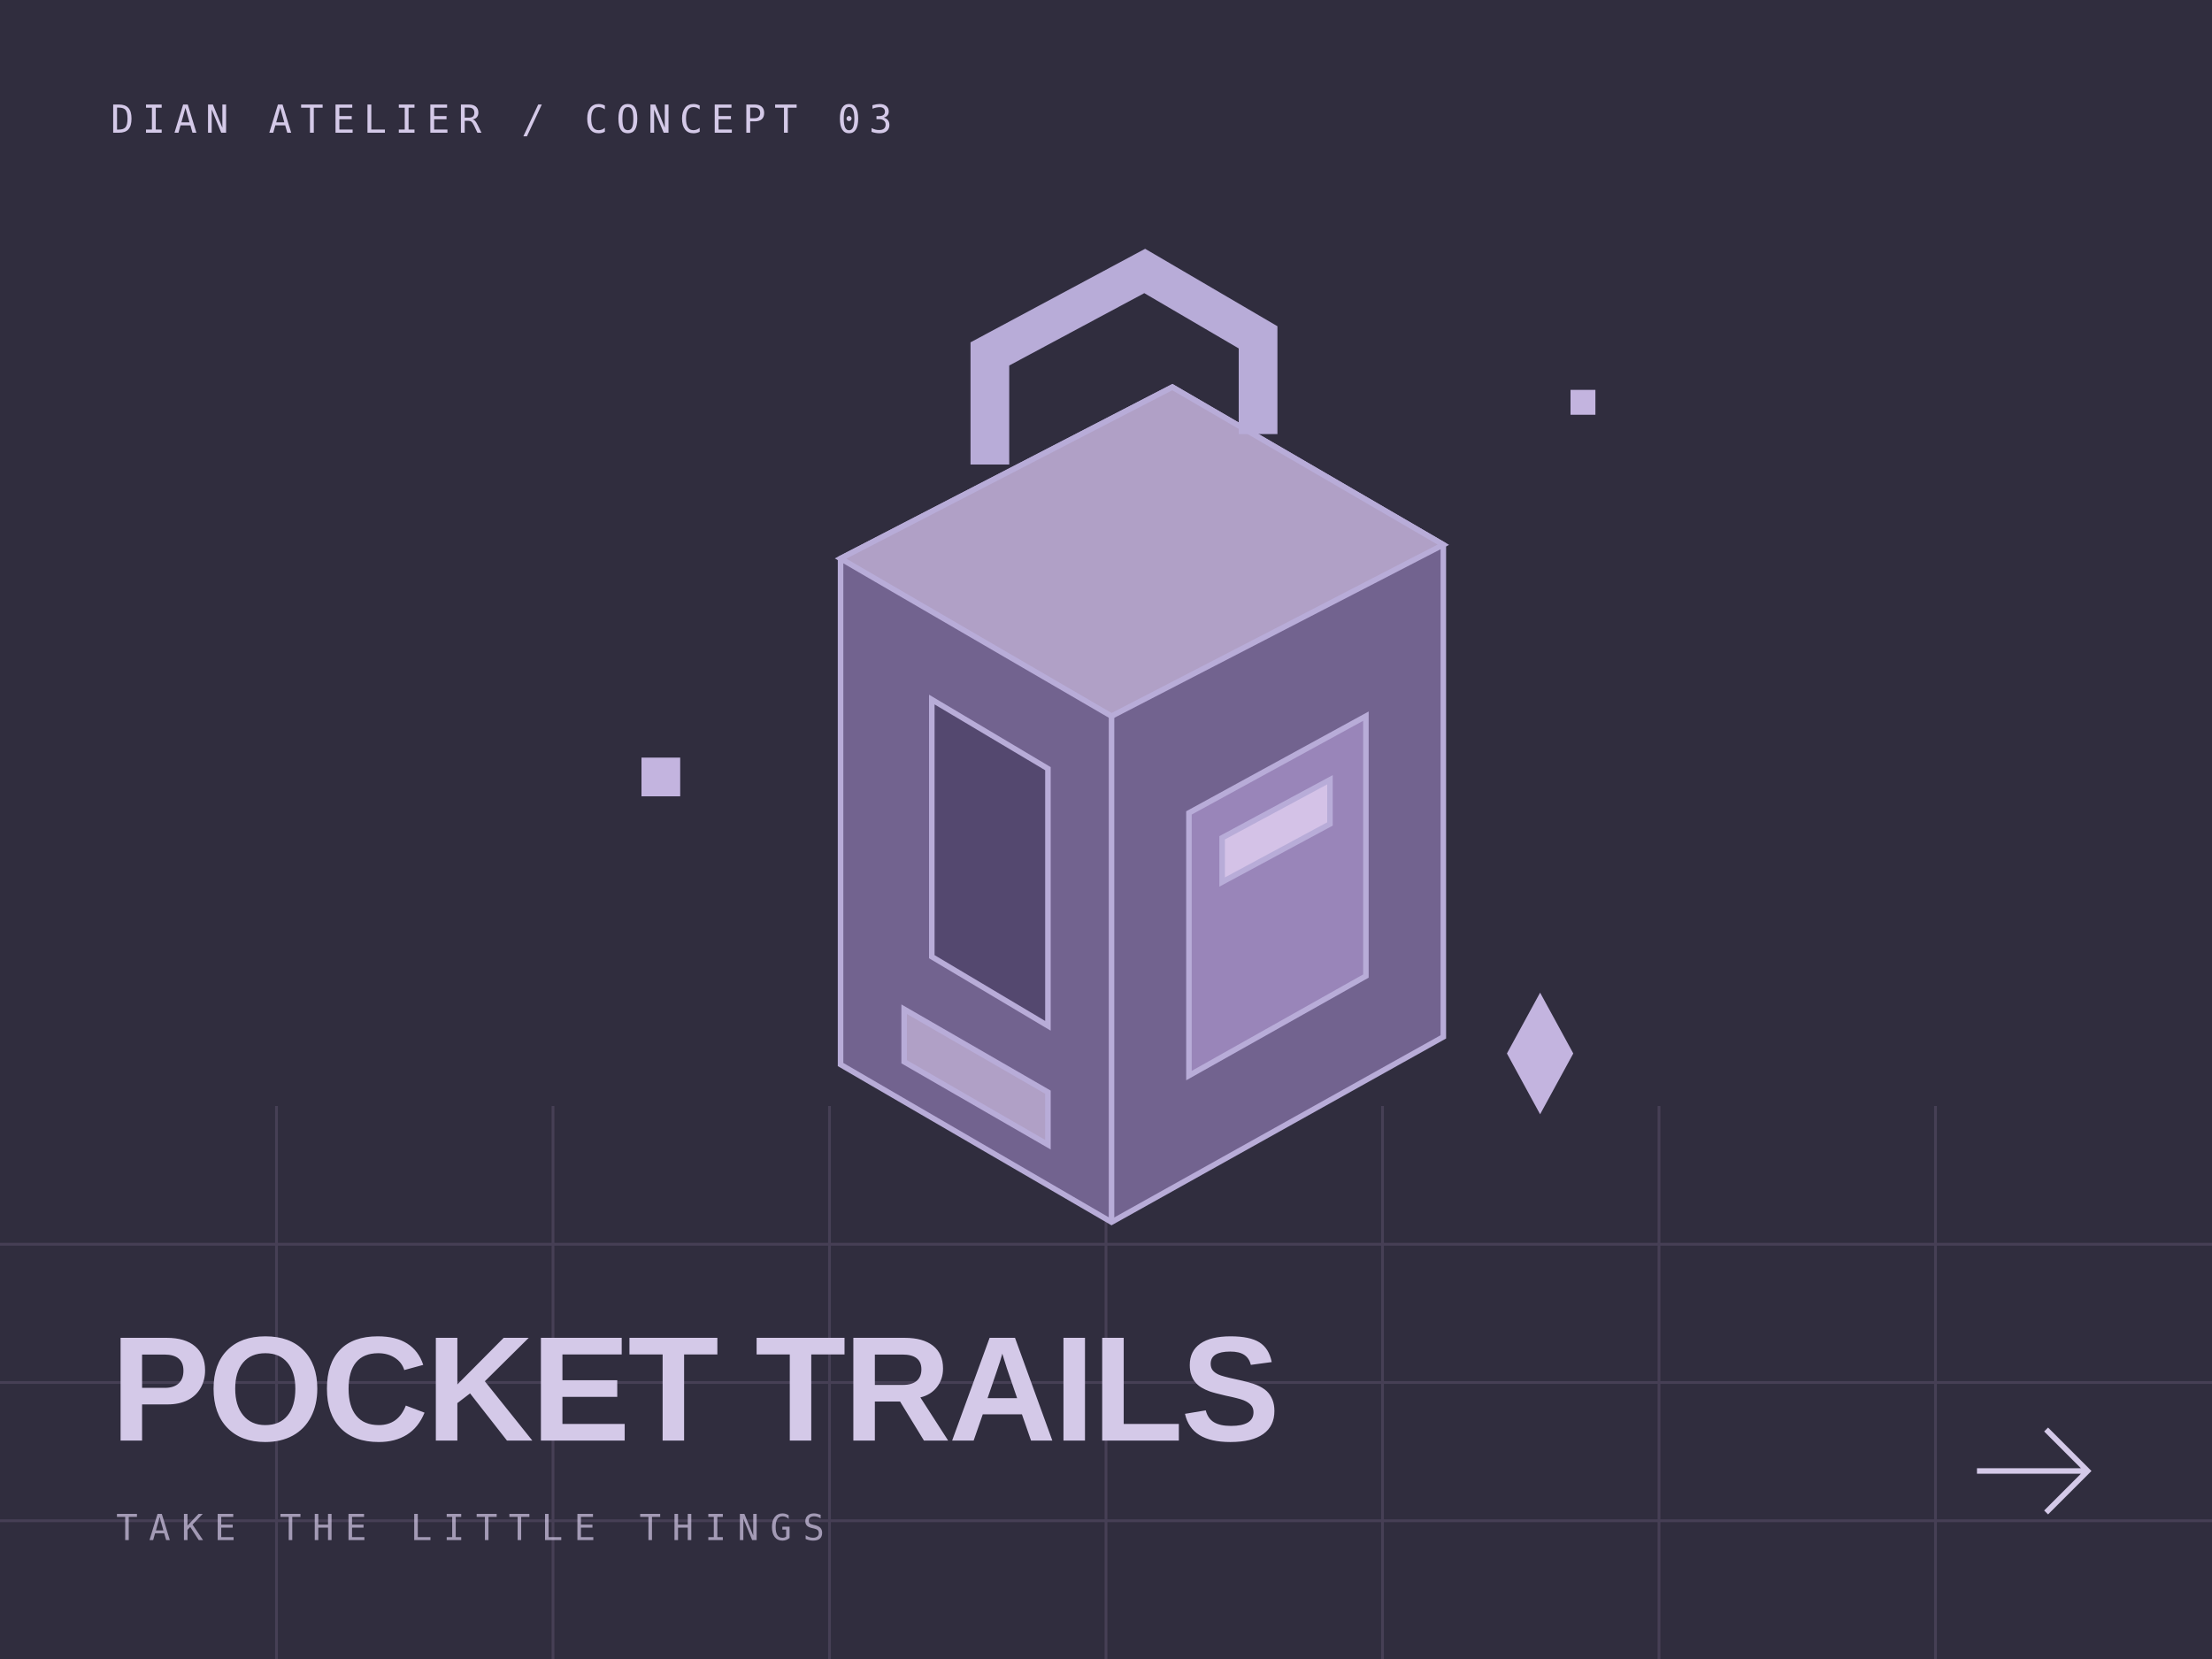
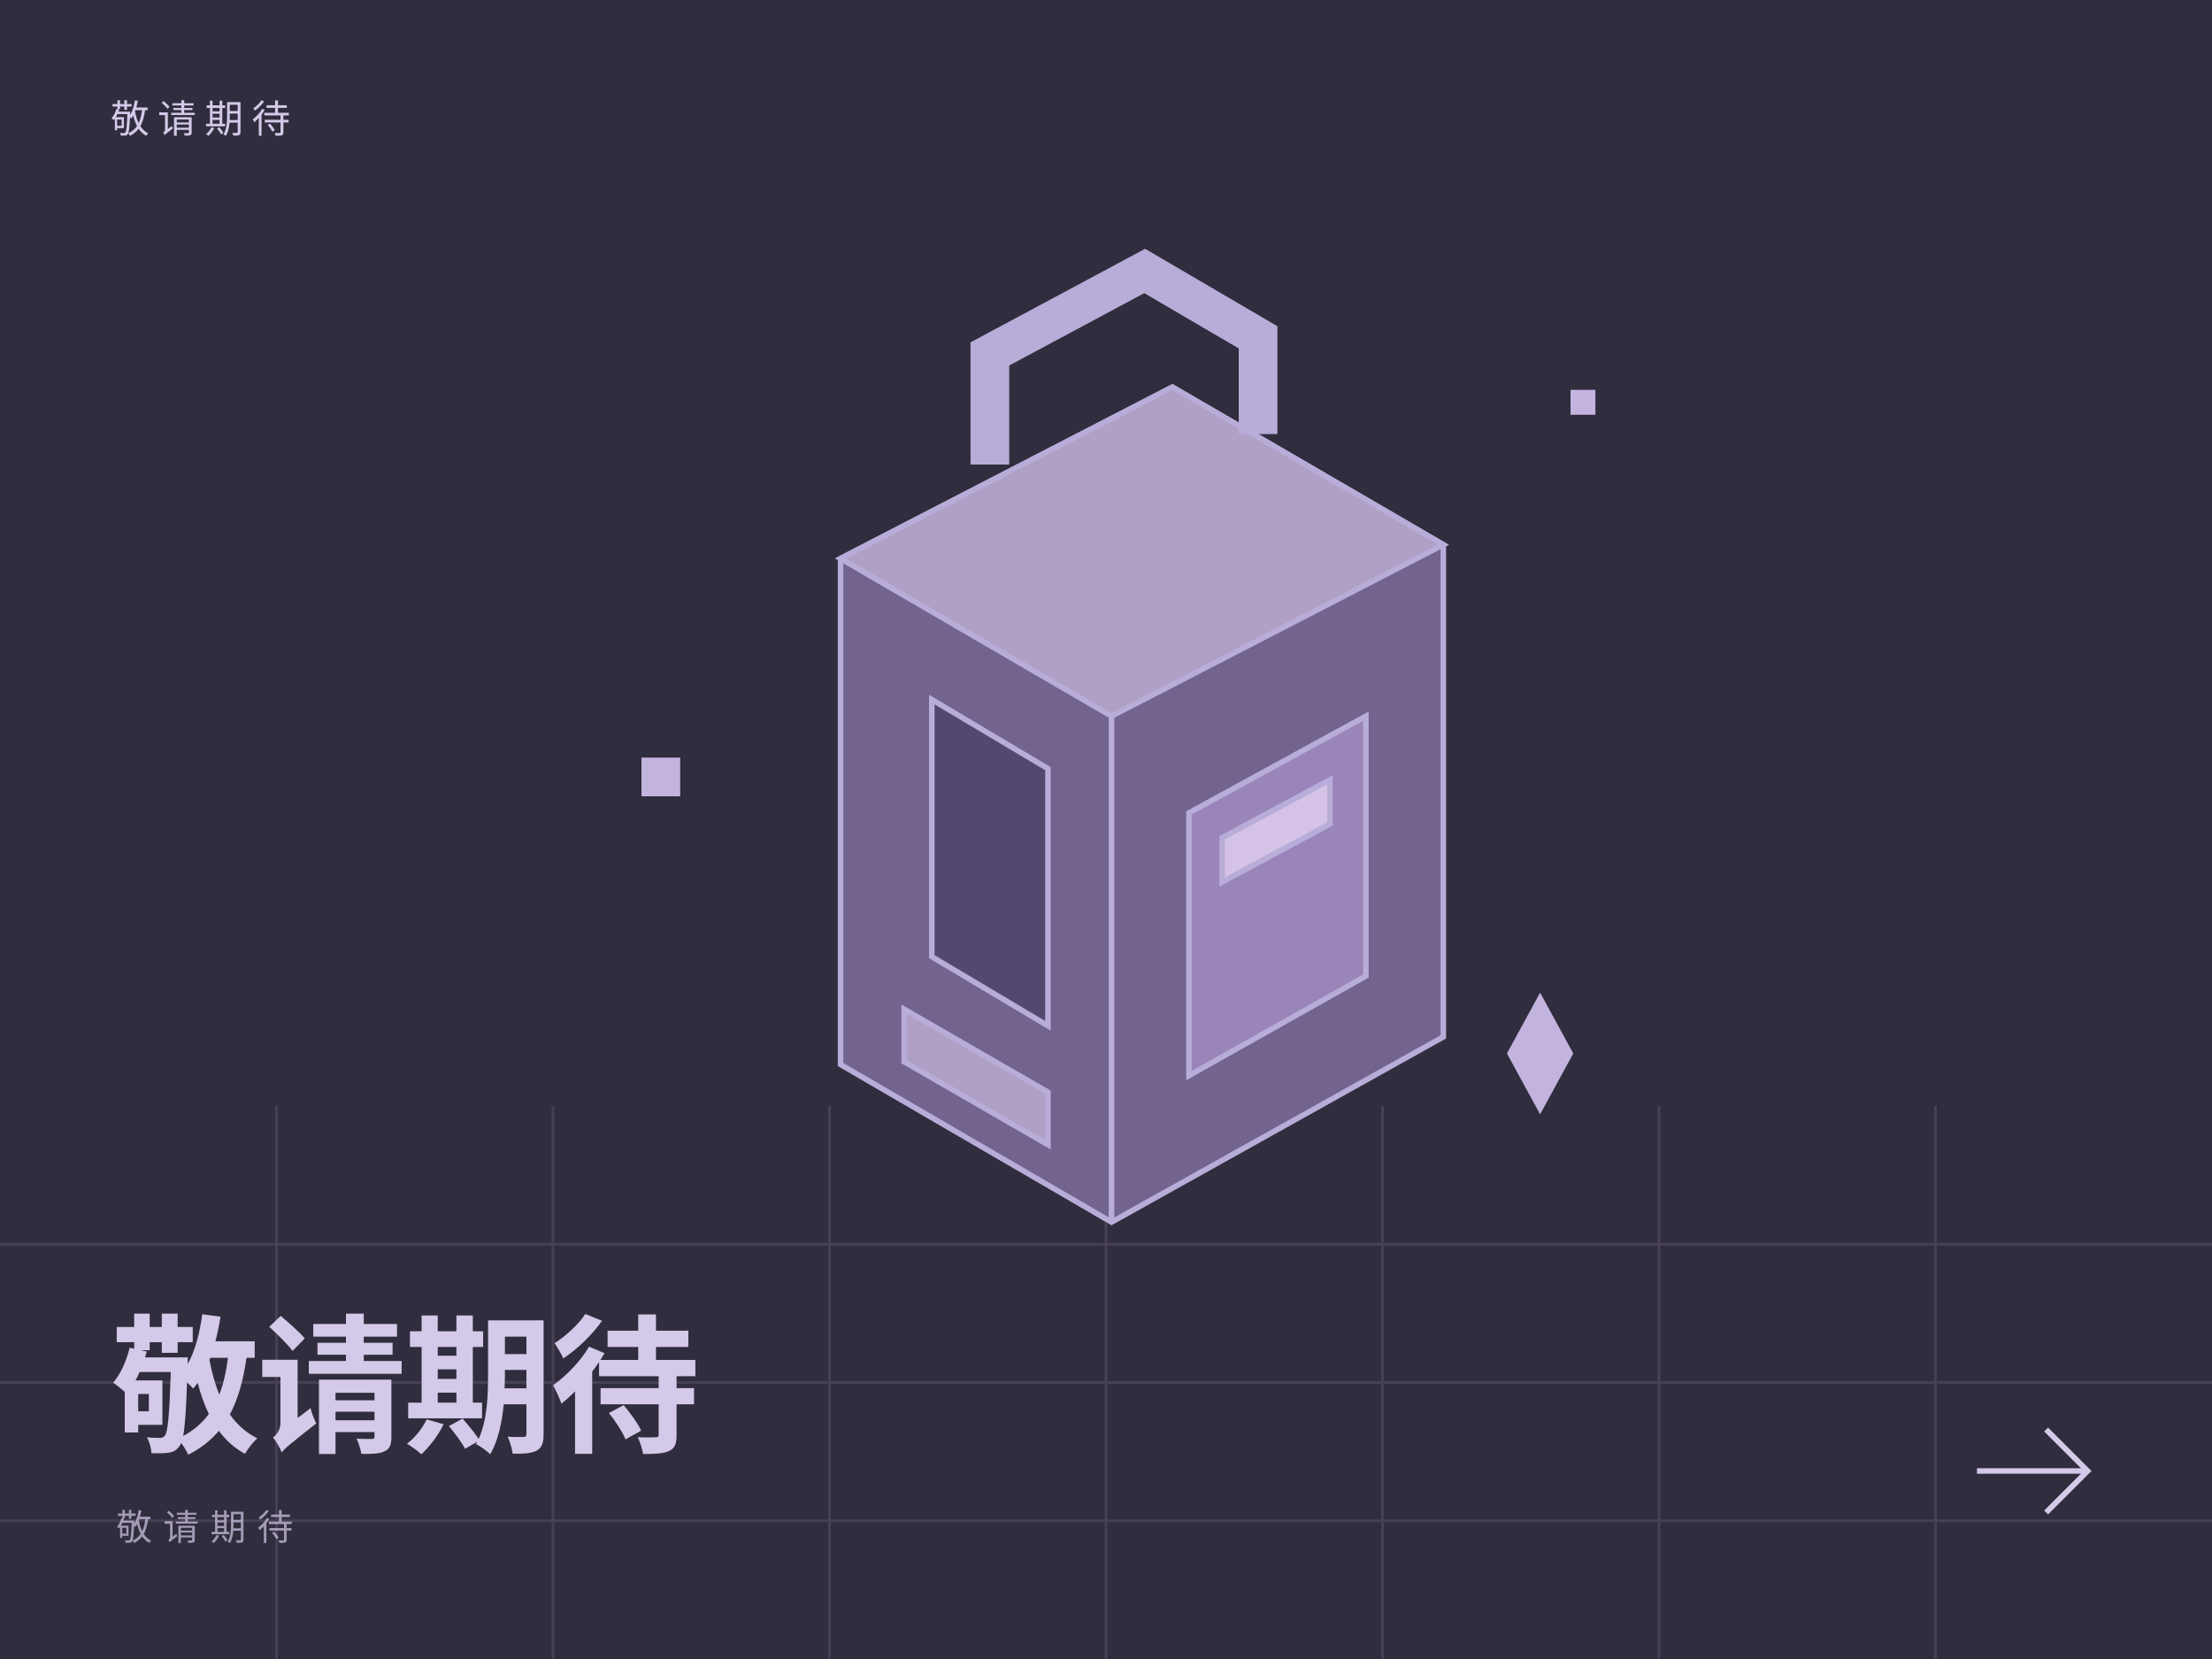
<svg xmlns="http://www.w3.org/2000/svg" width="800" height="600" viewBox="0 0 800 600">
  <rect width="800" height="600" fill="#302d3e" />
  <g fill="none" stroke="#706282" opacity=".35">
    <path d="M0 450H800M0 500H800M0 550H800M100 400V600M200 400V600M300 400V600M400 400V600M500 400V600M600 400V600M700 400V600" />
  </g>
-   <text x="40" y="48" fill="#d4c9e8" font-family="monospace" font-size="14" letter-spacing="3">DIAN ATELIER / CONCEPT 03</text>
+   <text x="40" y="48" fill="#d4c9e8" font-family="monospace" font-size="14" letter-spacing="3">敬请期待</text>
  <g stroke="#b8acd8" stroke-width="2">
    <path d="m304 202 120-62 98 57v178l-120 67-98-57z" fill="#72638f" />
    <path d="m304 202 98 57 120-62-98-57z" fill="#b0a0c6" />
    <path d="M402 259v183" fill="none" />
    <path d="m337 253 42 25v93l-42-25z" fill="#54486f" />
    <path d="m430 294 64-35v94l-64 36z" fill="#9985b9" />
    <path d="m442 303 39-21v16l-39 21z" fill="#d4c2e7" />
    <path d="M358 168v-40l56-30 41 24v35" fill="none" stroke-width="14" />
    <path d="m327 365 52 30v19l-52-30z" fill="#b0a0c6" />
  </g>
  <g fill="#c3b4df">
    <rect x="232" y="274" width="14" height="14" />
    <rect x="568" y="141" width="9" height="9" />
    <path d="m545 381 12-22 12 22-12 22z" />
  </g>
-   <text x="40" y="521" fill="#d4c9e8" font-family="Arial,sans-serif" font-weight="700" font-size="54" letter-spacing="-1">POCKET TRAILS</text>
-   <text x="42" y="557" fill="#d4c9e8" opacity=".7" font-family="monospace" font-size="13" letter-spacing="4">TAKE THE LITTLE THINGS</text>
+   <text x="40" y="521" fill="#d4c9e8" font-family="Arial,sans-serif" font-weight="700" font-size="54" letter-spacing="-1">敬请期待</text>
+   <text x="42" y="557" fill="#d4c9e8" opacity=".7" font-family="monospace" font-size="13" letter-spacing="4">敬请期待</text>
  <path d="M715 532h40m-15-15 15 15-15 15" fill="none" stroke="#d4c9e8" stroke-width="2" />
</svg>
